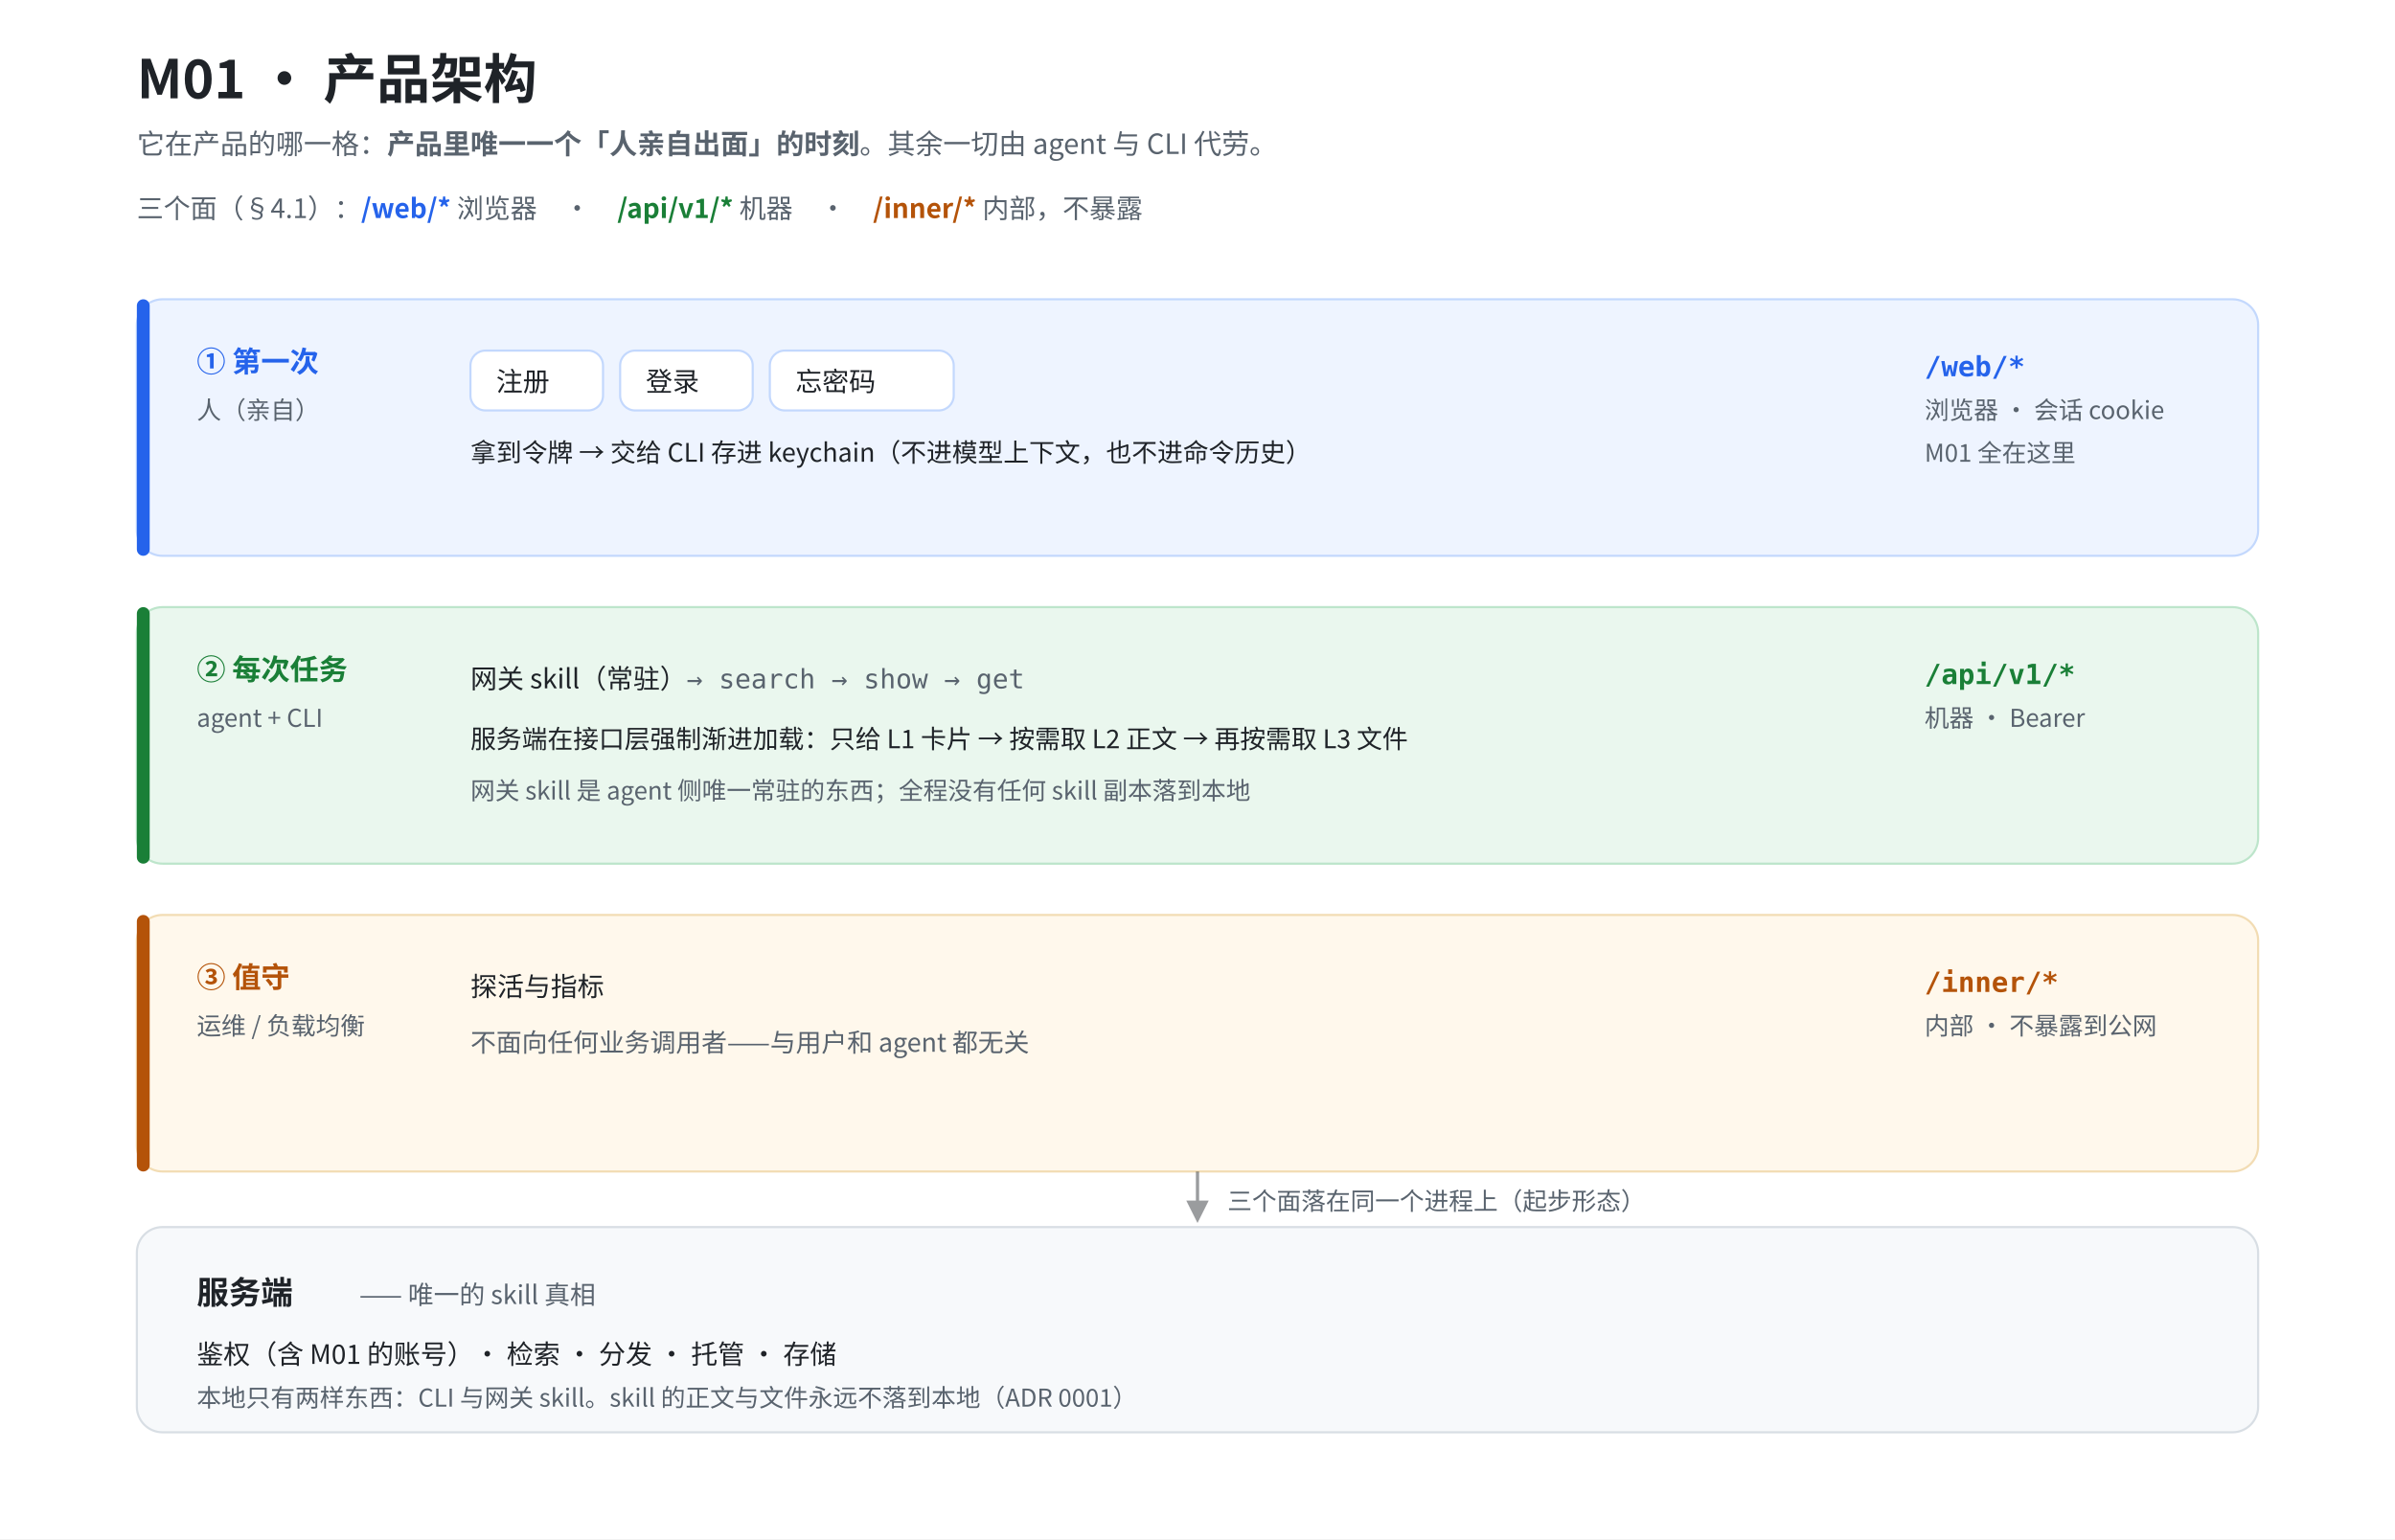
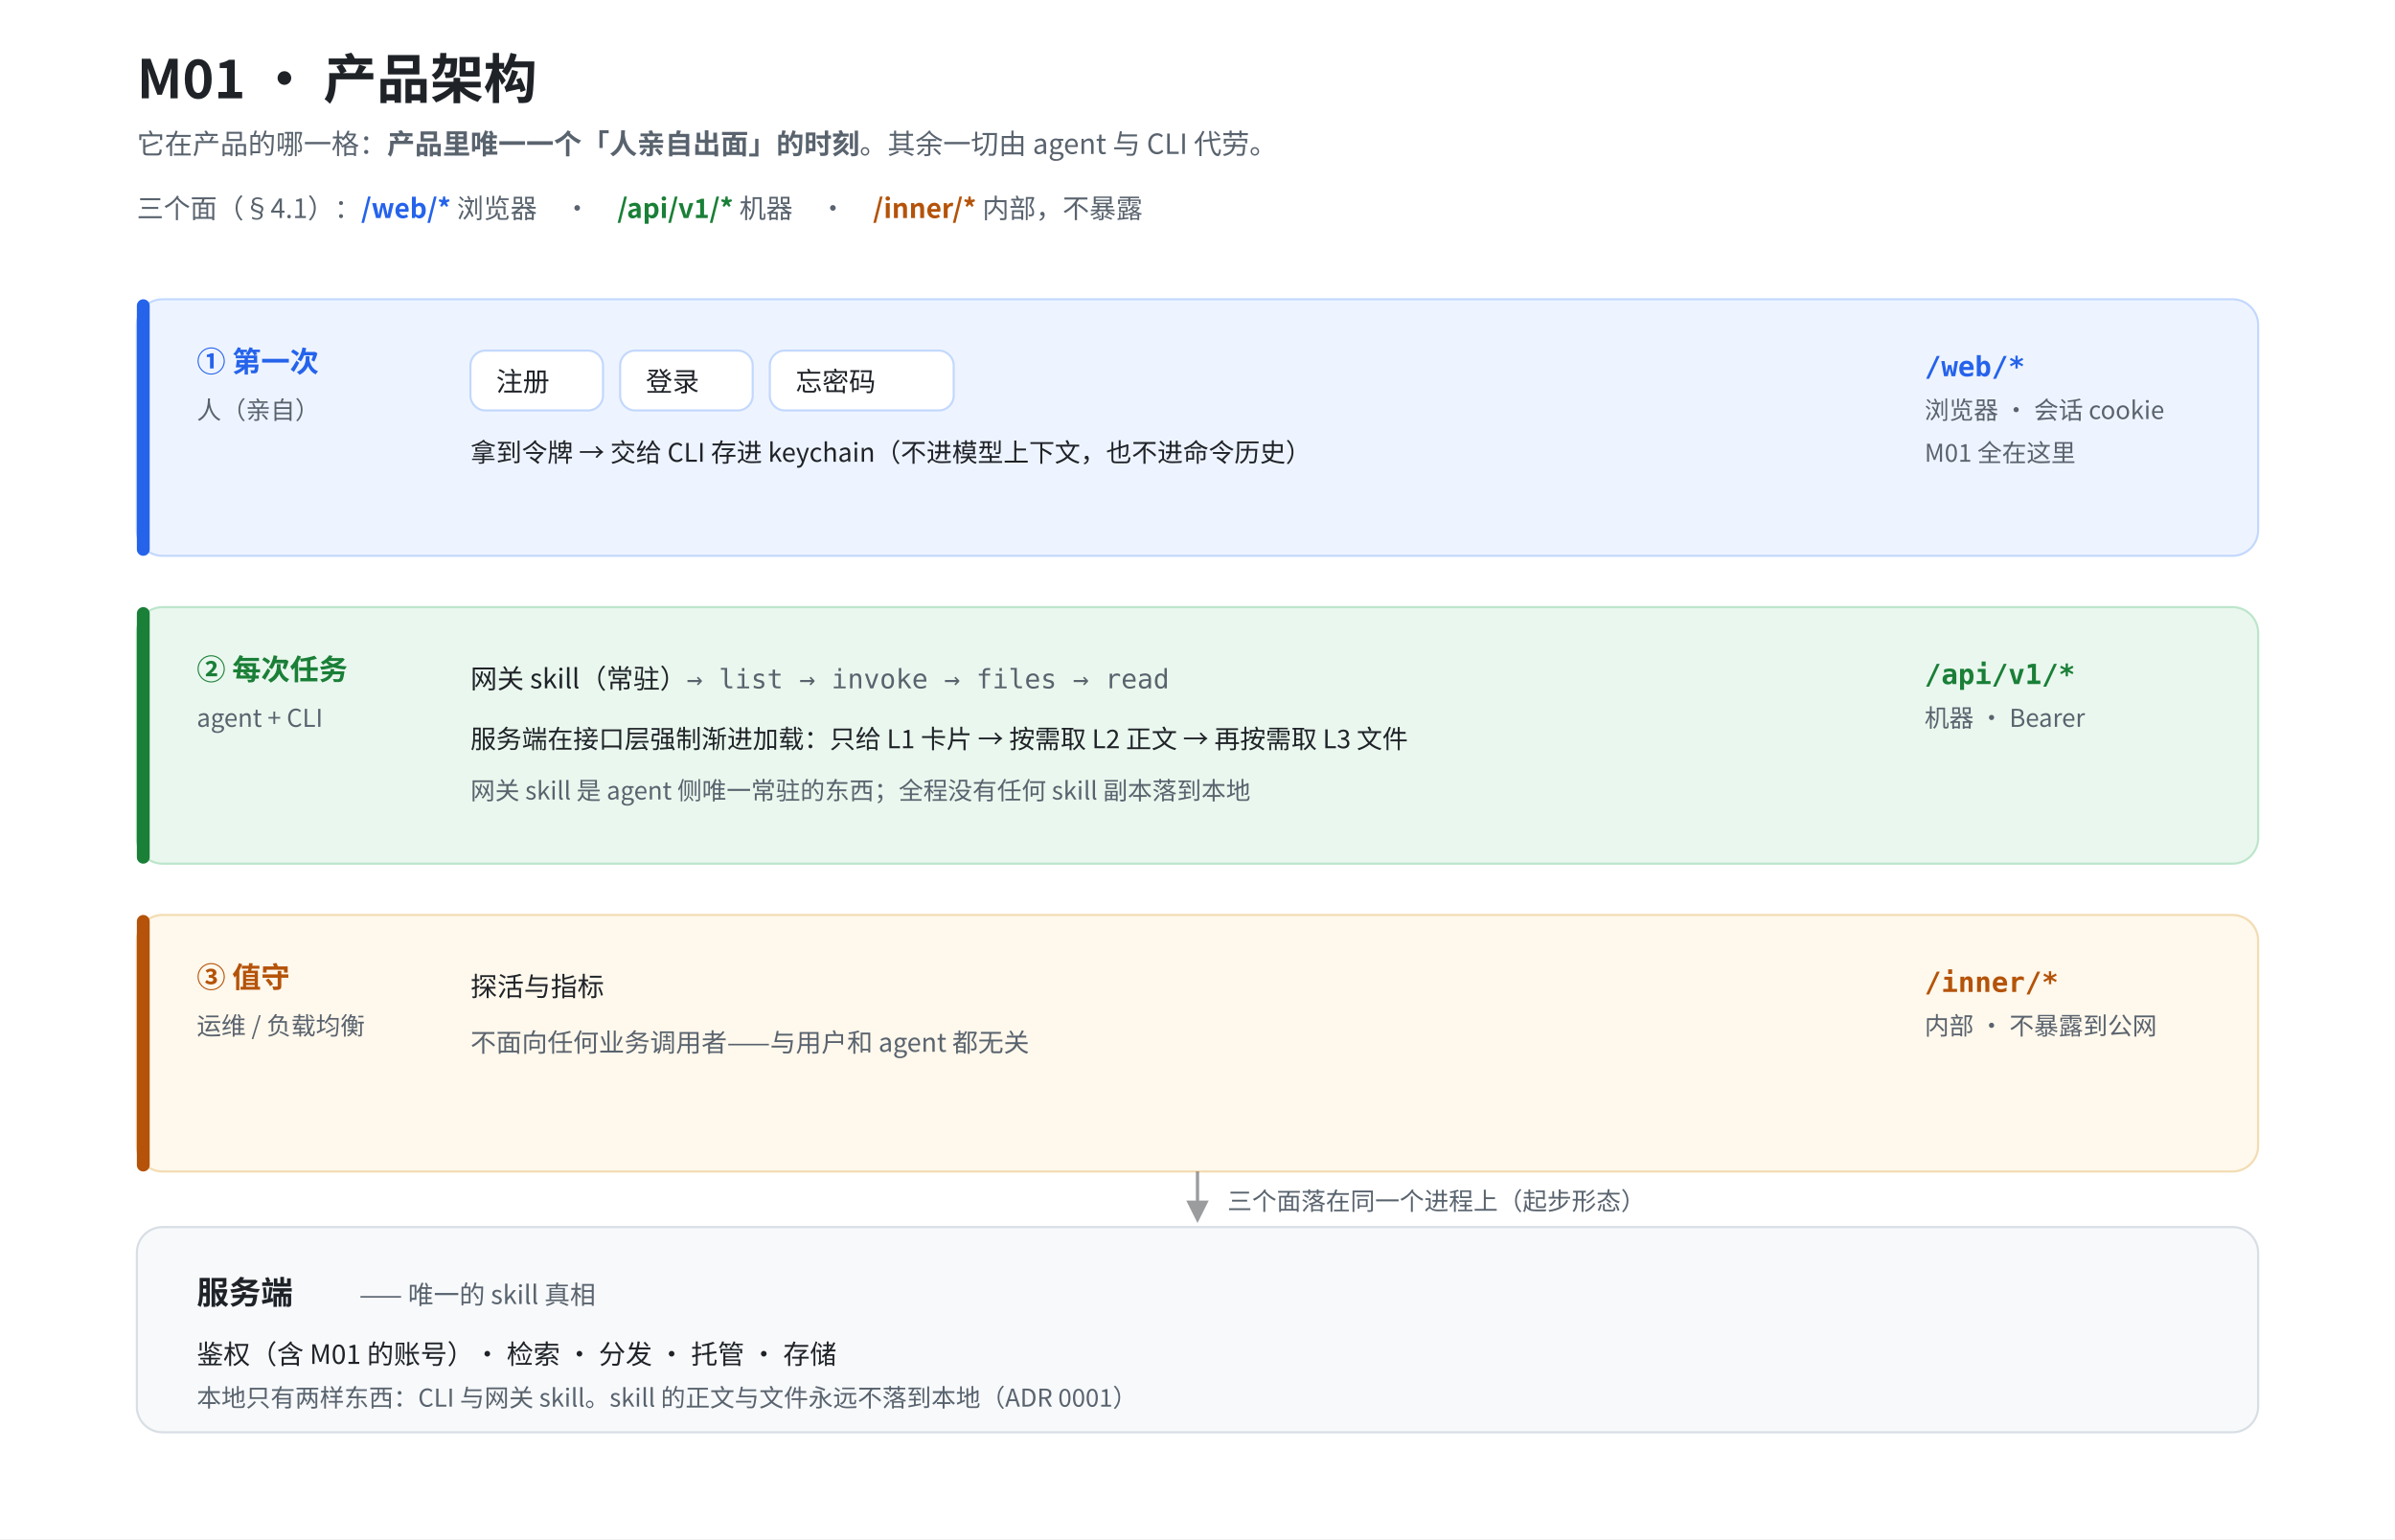
<svg xmlns="http://www.w3.org/2000/svg" width="1120" height="720" viewBox="0 0 1120 720" fill="#1f2328" color="#1f2328" font-family="-apple-system,BlinkMacSystemFont,'Segoe UI','PingFang SC','Hiragino Sans GB','Microsoft YaHei','Noto Sans CJK SC',sans-serif">
  <style>
    .mono { font-family: ui-monospace, SFMono-Regular, "SF Mono", Menlo, Consolas, monospace; }
    @media (prefers-color-scheme: dark) {
      svg { fill: #e6edf3; color: #e6edf3; }
      .bg { fill: #0d1117; }
      .pn { fill: #161b22; }
      .bd { stroke: #30363d; }
      .mu { fill: #9198a1; }
      .bt { fill: #0d1117; }
      .t1 { fill: #13233c; } .s1 { stroke: #1f3a5f; } .c1 { fill: #6ea8fe; }
      .t2 { fill: #221a3a; } .s2 { stroke: #3b2d63; } .c2 { fill: #b48cf5; }
      .t3 { fill: #33260f; } .s3 { stroke: #5c4318; } .c3 { fill: #e3a336; }
      .t4 { fill: #10291d; } .s4 { stroke: #1c4630; } .c4 { fill: #3fb950; }
    }
  </style>
  <defs>
    <marker id="m1p-arrow" viewBox="0 0 10 10" refX="8" refY="5" markerWidth="7" markerHeight="7" orient="auto-start-reverse">
      <path d="M0,0 L10,5 L0,10 Z" fill="currentColor" />
    </marker>
  </defs>
  <rect class="bg" x="0" y="0" width="1120" height="720" fill="#ffffff" />
  <text x="64" y="46" font-size="25" font-weight="650">M01 · 产品架构</text>
  <text class="mu" fill="#59636e" x="64" y="72" font-size="13">它在产品的哪一格：<tspan font-weight="650">产品里唯一一个「人亲自出面」的时刻</tspan>。其余一切由 agent 与 CLI 代劳。</text>
  <text class="mu" fill="#59636e" x="64" y="102" font-size="12.5">三个面（§4.1）：<tspan class="c1" fill="#2563eb" font-weight="600">/web/*</tspan> 浏览器　·　<tspan class="c4" fill="#1a7f37" font-weight="600">/api/v1/*</tspan> 机器　·　<tspan class="c3" fill="#b45309" font-weight="600">/inner/*</tspan> 内部，不暴露</text>
  <rect class="t1 s1" x="64" y="140" width="992" height="120" rx="12" fill="#eef4ff" stroke="#c3d8fd" />
  <rect class="c1" x="64" y="140" width="6" height="120" rx="3" fill="#2563eb" />
  <text class="c1" fill="#2563eb" x="92" y="174" font-size="13.5" font-weight="650">① 第一次</text>
  <text class="mu" fill="#59636e" x="92" y="196" font-size="11.5">人（亲自）</text>
  <rect class="t1 s1" x="220" y="164" width="62" height="28" rx="7" fill="#ffffff" stroke="#c3d8fd" />
  <text fill="#1f2328" x="232" y="183" font-size="12.5">注册</text>
  <rect class="t1 s1" x="290" y="164" width="62" height="28" rx="7" fill="#ffffff" stroke="#c3d8fd" />
  <text fill="#1f2328" x="302" y="183" font-size="12.5">登录</text>
  <rect class="t1 s1" x="360" y="164" width="86" height="28" rx="7" fill="#ffffff" stroke="#c3d8fd" />
  <text fill="#1f2328" x="372" y="183" font-size="12.5">忘密码</text>
  <text fill="#1f2328" x="220" y="216" font-size="12">拿到令牌 → 交给 CLI 存进 keychain（不进模型上下文，也不进命令历史）</text>
  <text class="mono c1" fill="#2563eb" x="900" y="176" font-size="13" font-weight="650">/web/*</text>
  <text class="mu" fill="#59636e" x="900" y="196" font-size="11.5">浏览器 · 会话 cookie</text>
  <text class="mu" fill="#59636e" x="900" y="216" font-size="11.5">M01 全在这里</text>
  <rect class="t4 s4" x="64" y="284" width="992" height="120" rx="12" fill="#eaf7ee" stroke="#bde5cb" />
  <rect class="c4" x="64" y="284" width="6" height="120" rx="3" fill="#1a7f37" />
  <text class="c4" fill="#1a7f37" x="92" y="318" font-size="13.5" font-weight="650">② 每次任务</text>
  <text class="mu" fill="#59636e" x="92" y="340" font-size="11.5">agent + CLI</text>
-   <text fill="#1f2328" x="220" y="322" font-size="12.5">网关 skill（常驻）<tspan class="mono" fill="#59636e">→ search → show → get</tspan>
+   <text fill="#1f2328" x="220" y="322" font-size="12.5">网关 skill（常驻）<tspan class="mono" fill="#59636e">→ list → invoke → files → read</tspan>
  </text>
  <text fill="#1f2328" x="220" y="350" font-size="12">服务端在接口层强制渐进加载：只给 L1 卡片 → 按需取 L2 正文 → 再按需取 L3 文件</text>
  <text class="mu" fill="#59636e" x="220" y="374" font-size="11.5">网关 skill 是 agent 侧唯一常驻的东西；全程没有任何 skill 副本落到本地</text>
  <text class="mono c4" fill="#1a7f37" x="900" y="320" font-size="13" font-weight="650">/api/v1/*</text>
  <text class="mu" fill="#59636e" x="900" y="340" font-size="11.5">机器 · Bearer</text>
  <rect class="t3 s3" x="64" y="428" width="992" height="120" rx="12" fill="#fff8ec" stroke="#f2dcb3" />
  <rect class="c3" x="64" y="428" width="6" height="120" rx="3" fill="#b45309" />
  <text class="c3" fill="#b45309" x="92" y="462" font-size="13.5" font-weight="650">③ 值守</text>
  <text class="mu" fill="#59636e" x="92" y="484" font-size="11.5">运维 / 负载均衡</text>
  <text fill="#1f2328" x="220" y="466" font-size="12.5">探活与指标</text>
  <text class="mu" fill="#59636e" x="220" y="492" font-size="12">不面向任何业务调用者——与用户和 agent 都无关</text>
  <text class="mono c3" fill="#b45309" x="900" y="464" font-size="13" font-weight="650">/inner/*</text>
  <text class="mu" fill="#59636e" x="900" y="484" font-size="11.5">内部 · 不暴露到公网</text>
  <path d="M560 548 L560 570" fill="none" stroke="currentColor" stroke-width="1.5" opacity="0.45" marker-end="url(#m1p-arrow)" />
  <text class="mu" fill="#59636e" x="574" y="566" font-size="11.5">三个面落在同一个进程上（起步形态）</text>
  <rect class="pn bd" x="64" y="574" width="992" height="96" rx="12" fill="#f7f9fb" stroke="#d8dee4" />
  <text fill="#1f2328" x="92" y="610" font-size="15" font-weight="650">服务端</text>
  <text class="mu" fill="#59636e" x="168" y="610" font-size="12">—— 唯一的 skill 真相</text>
  <text fill="#1f2328" x="92" y="638" font-size="12.5">鉴权（含 M01 的账号）· 检索 · 分发 · 托管 · 存储</text>
  <text class="mu" fill="#59636e" x="92" y="658" font-size="11.5">本地只有两样东西：CLI 与网关 skill。skill 的正文与文件永远不落到本地（ADR 0001）</text>
</svg>
